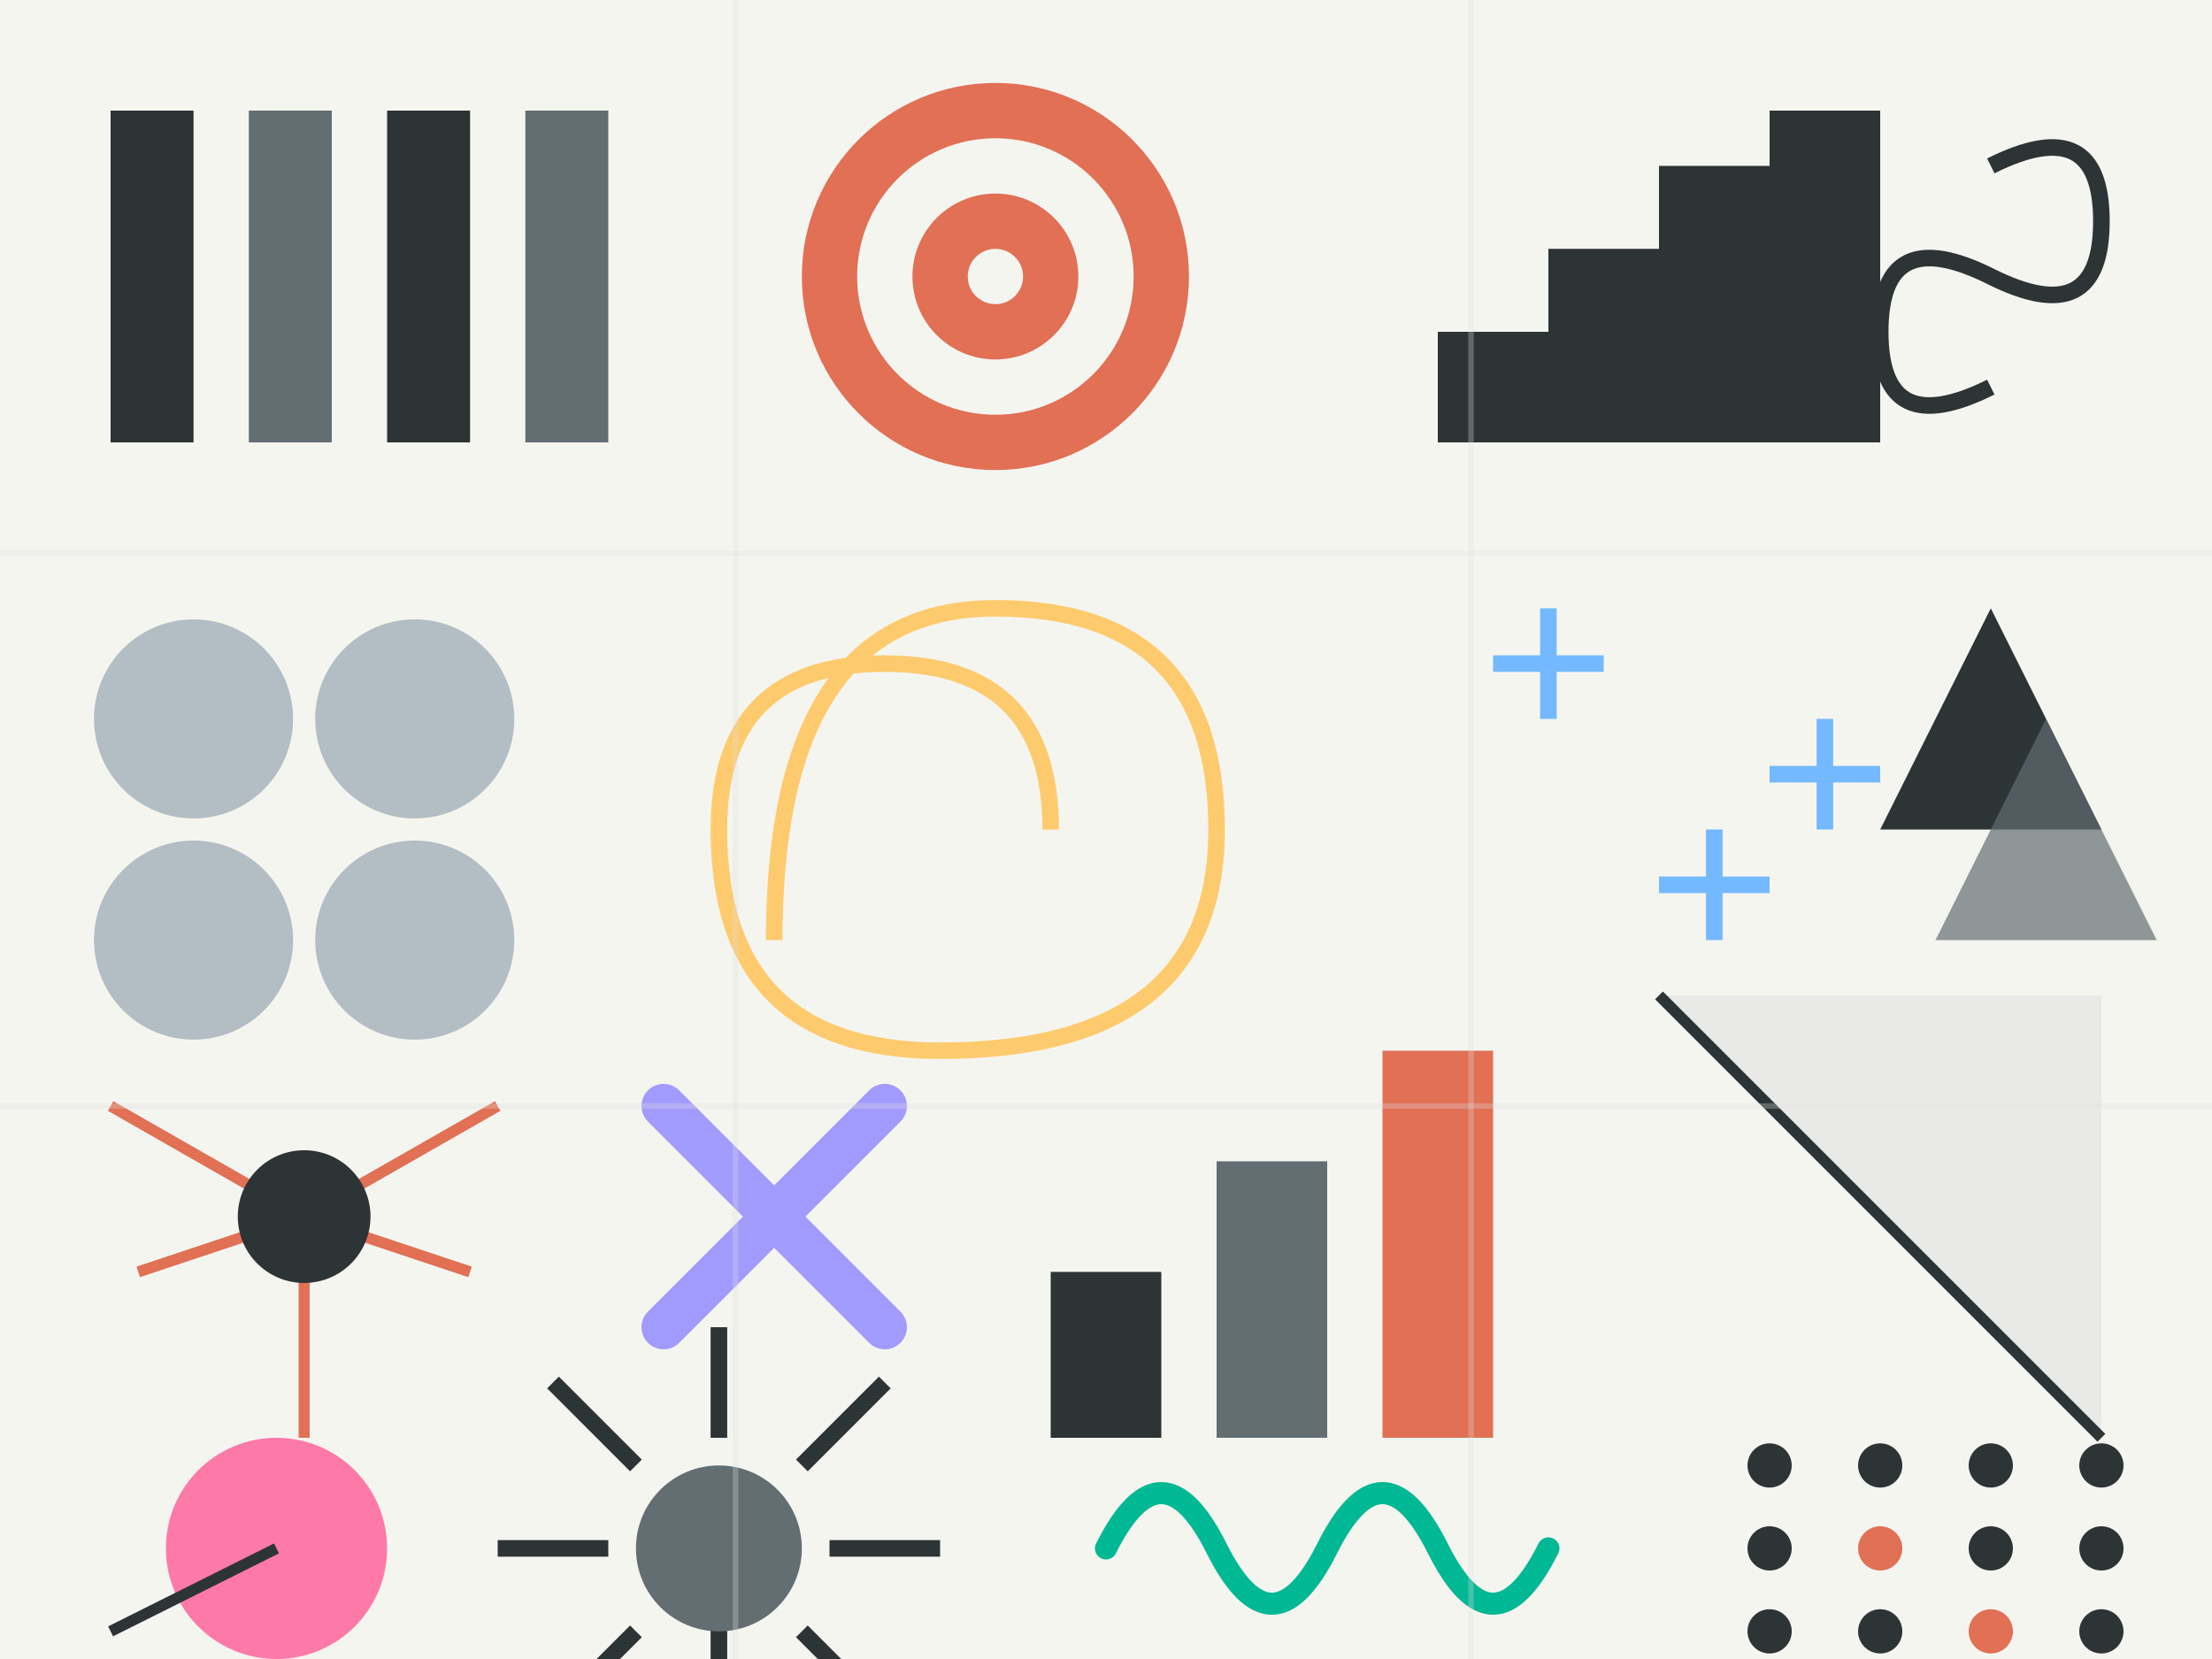
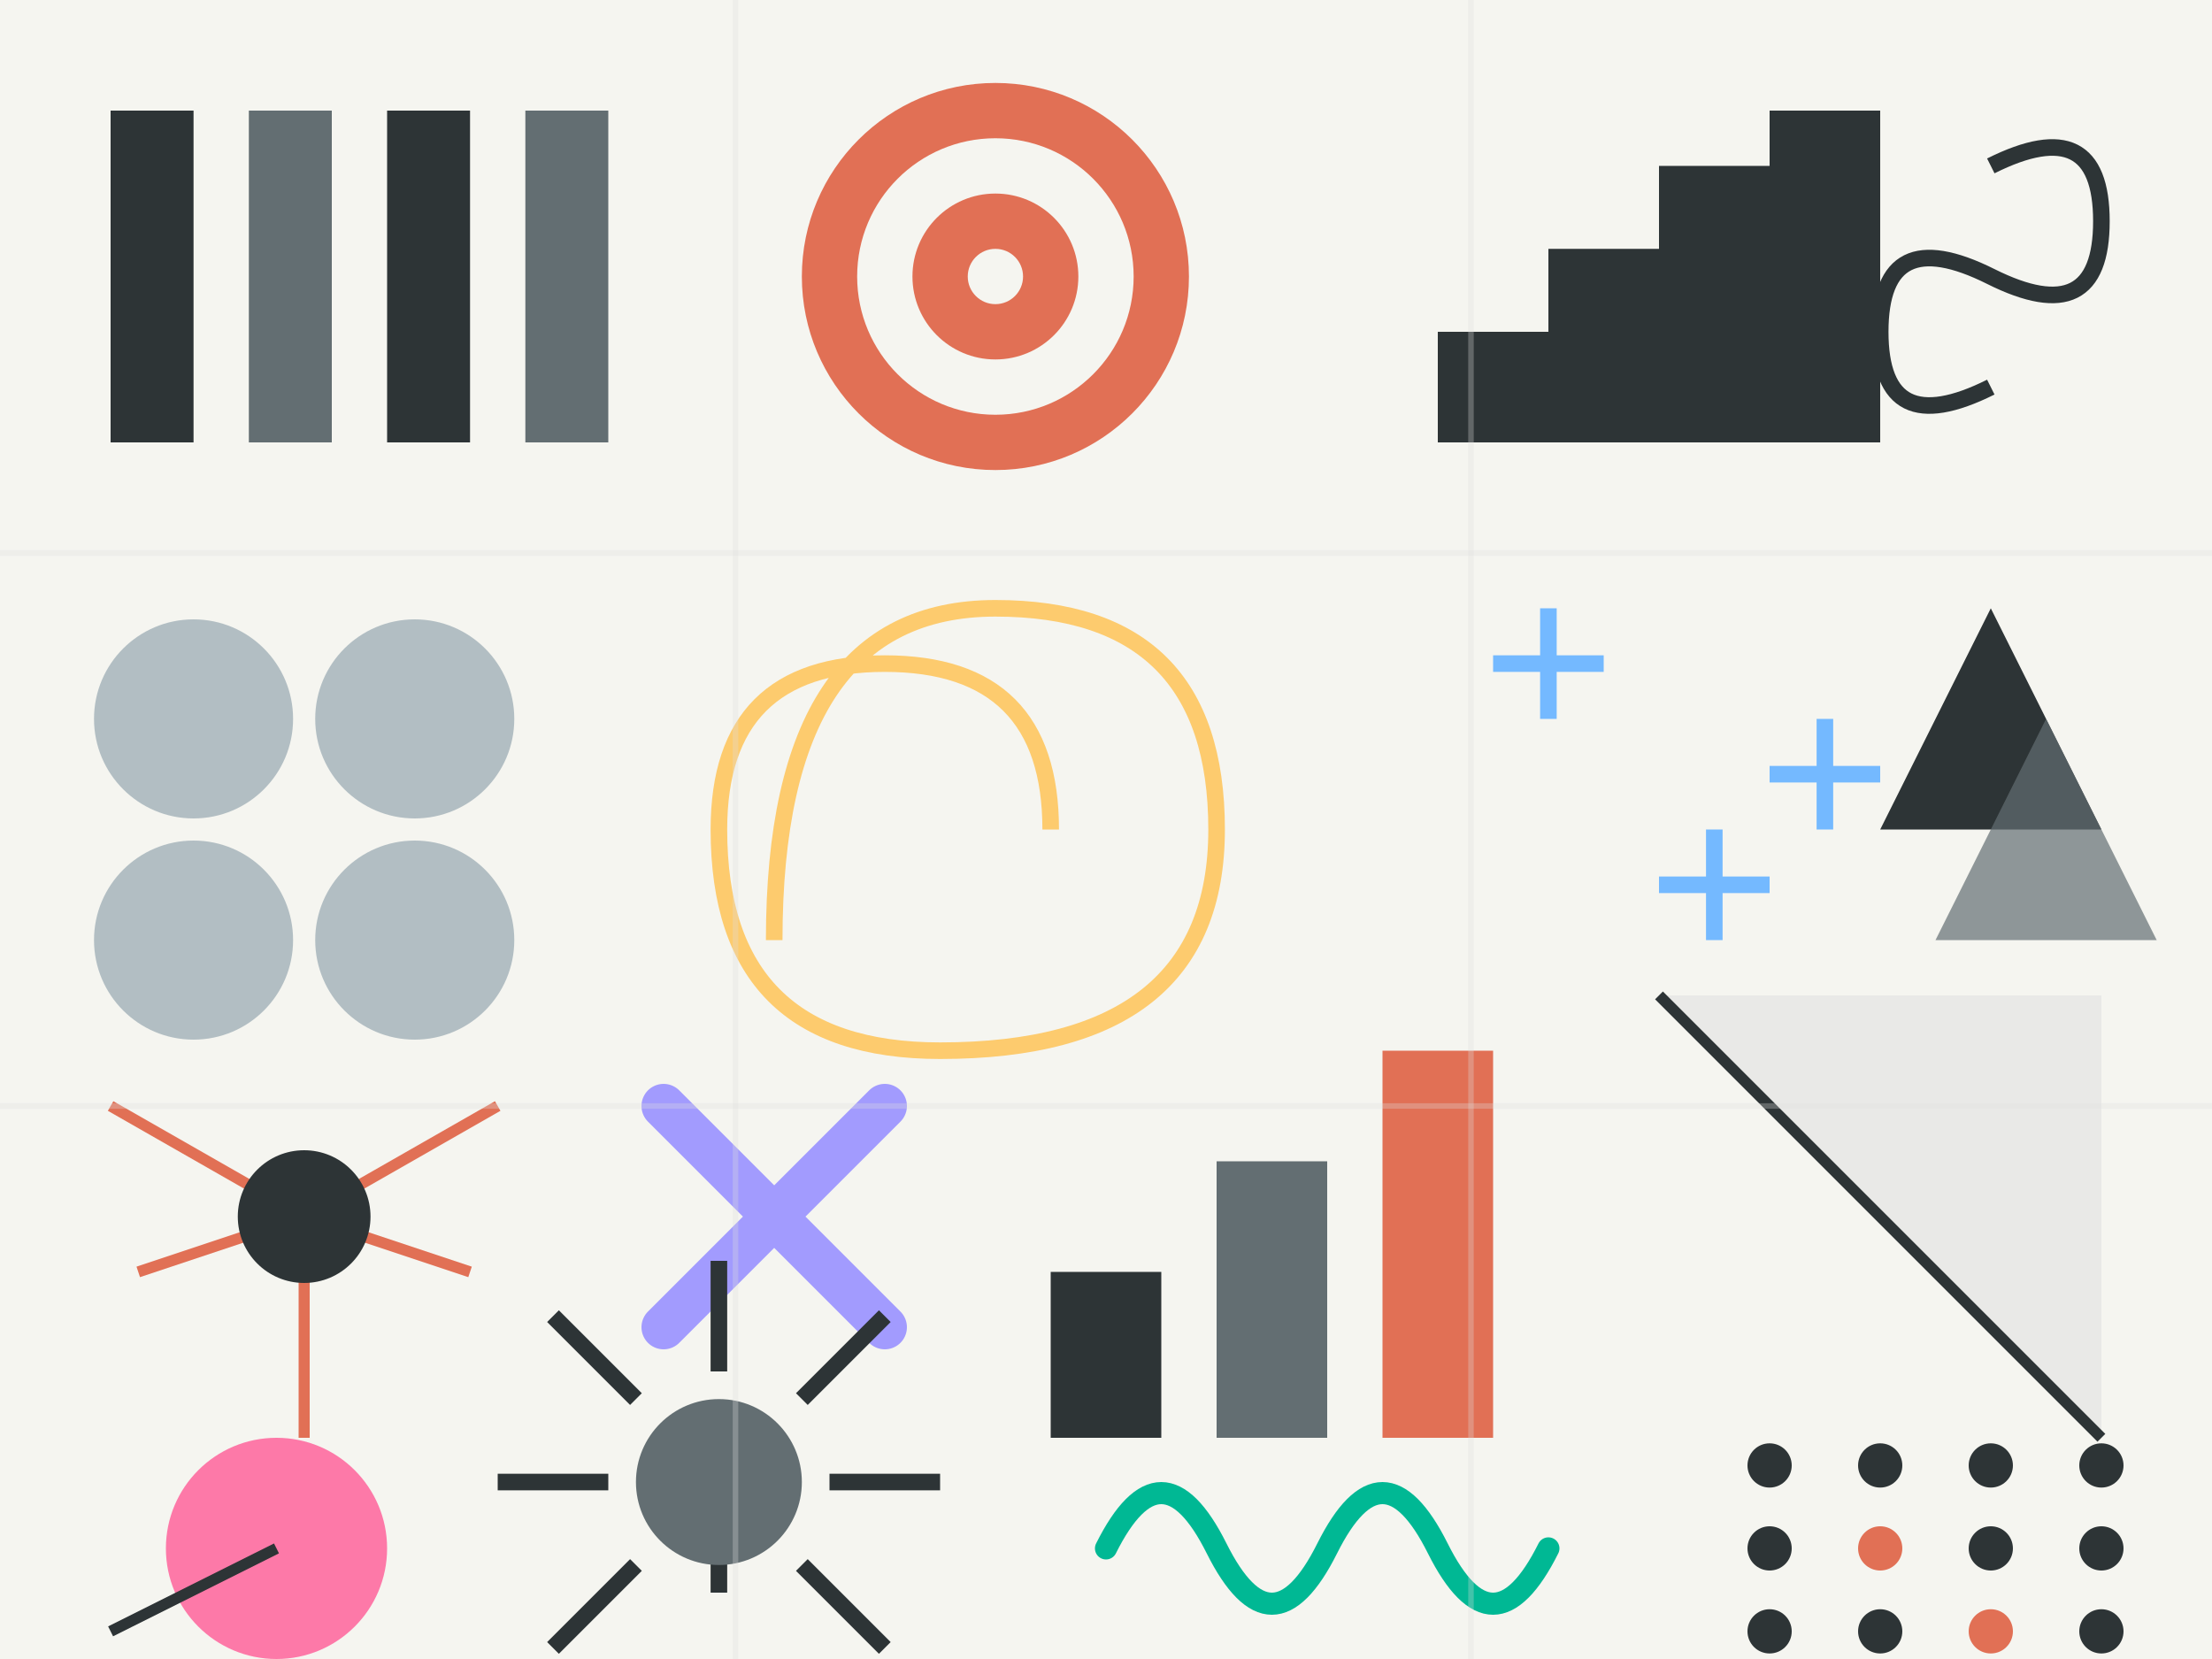
<svg xmlns="http://www.w3.org/2000/svg" viewBox="0 0 400 300">
  <rect id="background" class="background" width="400" height="300" fill="#f5f5f0" />
  <rect id="stripe-1" class="primary" x="20" y="20" width="15" height="60" fill="#2d3436" />
  <rect id="stripe-2" class="secondary" x="45" y="20" width="15" height="60" fill="#636e72" />
  <rect id="stripe-3" class="primary" x="70" y="20" width="15" height="60" fill="#2d3436" />
  <rect id="stripe-4" class="secondary" x="95" y="20" width="15" height="60" fill="#636e72" />
  <circle id="circle-outer" class="accent" cx="180" cy="50" r="35" fill="#e17055" />
  <circle id="circle-mid" class="background" cx="180" cy="50" r="25" fill="#f5f5f0" />
  <circle id="circle-inner" class="accent" cx="180" cy="50" r="15" fill="#e17055" />
  <circle id="circle-center" class="background" cx="180" cy="50" r="5" fill="#f5f5f0" />
  <path id="steps" class="primary" d="M260 80 L260 60 L280 60 L280 45 L300 45 L300 30 L320 30 L320 20 L340 20 L340 80 Z" fill="#2d3436" />
  <path id="wave-line" class="stroke" d="M360 30 Q380 20 380 40 Q380 60 360 50 Q340 40 340 60 Q340 80 360 70" stroke="#2d3436" stroke-width="3" fill="none" />
  <circle id="grid-circle-1" class="secondary" cx="35" cy="130" r="18" fill="#b2bec3" />
  <circle id="grid-circle-2" class="secondary" cx="75" cy="130" r="18" fill="#b2bec3" />
  <circle id="grid-circle-3" class="secondary" cx="35" cy="170" r="18" fill="#b2bec3" />
  <circle id="grid-circle-4" class="secondary" cx="75" cy="170" r="18" fill="#b2bec3" />
  <path id="spiral" class="accent" d="M140 170 Q140 110 180 110 Q220 110 220 150 Q220 190 170 190 Q130 190 130 150 Q130 120 160 120 Q190 120 190 150" stroke="#fdcb6e" stroke-width="3" fill="none" />
  <g id="crosses" class="text">
-     <line x1="270" y1="120" x2="290" y2="120" stroke="#74b9ff" stroke-width="3" />
-     <line x1="280" y1="110" x2="280" y2="130" stroke="#74b9ff" stroke-width="3" />
-     <line x1="320" y1="140" x2="340" y2="140" stroke="#74b9ff" stroke-width="3" />
-     <line x1="330" y1="130" x2="330" y2="150" stroke="#74b9ff" stroke-width="3" />
-     <line x1="300" y1="160" x2="320" y2="160" stroke="#74b9ff" stroke-width="3" />
-     <line x1="310" y1="150" x2="310" y2="170" stroke="#74b9ff" stroke-width="3" />
+     <line class="text" x1="270" y1="120" x2="290" y2="120" stroke="#74b9ff" stroke-width="3" />
+     <line class="text" x1="280" y1="110" x2="280" y2="130" stroke="#74b9ff" stroke-width="3" />
+     <line class="text" x1="320" y1="140" x2="340" y2="140" stroke="#74b9ff" stroke-width="3" />
+     <line class="text" x1="330" y1="130" x2="330" y2="150" stroke="#74b9ff" stroke-width="3" />
+     <line class="text" x1="300" y1="160" x2="320" y2="160" stroke="#74b9ff" stroke-width="3" />
+     <line class="text" x1="310" y1="150" x2="310" y2="170" stroke="#74b9ff" stroke-width="3" />
  </g>
  <polygon id="tri-1" class="primary" points="360,110 380,150 340,150" fill="#2d3436" />
  <polygon id="tri-2" class="secondary" points="370,130 390,170 350,170" fill="#636e72" opacity="0.7" />
  <g id="rays" class="accent">
-     <line x1="55" y1="220" x2="20" y2="200" stroke="#e17055" stroke-width="2" />
-     <line x1="55" y1="220" x2="25" y2="230" stroke="#e17055" stroke-width="2" />
-     <line x1="55" y1="220" x2="55" y2="260" stroke="#e17055" stroke-width="2" />
-     <line x1="55" y1="220" x2="85" y2="230" stroke="#e17055" stroke-width="2" />
-     <line x1="55" y1="220" x2="90" y2="200" stroke="#e17055" stroke-width="2" />
+     <line class="accent" x1="55" y1="220" x2="20" y2="200" stroke="#e17055" stroke-width="2" />
+     <line class="accent" x1="55" y1="220" x2="25" y2="230" stroke="#e17055" stroke-width="2" />
+     <line class="accent" x1="55" y1="220" x2="55" y2="260" stroke="#e17055" stroke-width="2" />
+     <line class="accent" x1="55" y1="220" x2="85" y2="230" stroke="#e17055" stroke-width="2" />
+     <line class="accent" x1="55" y1="220" x2="90" y2="200" stroke="#e17055" stroke-width="2" />
  </g>
  <circle id="ray-center" class="primary" cx="55" cy="220" r="12" fill="#2d3436" />
  <path id="x-shape" class="secondary" d="M120 200 L160 240 M160 200 L120 240" stroke="#a29bfe" stroke-width="8" stroke-linecap="round" />
  <rect id="bar-1" class="primary" x="190" y="230" width="20" height="30" fill="#2d3436" />
  <rect id="bar-2" class="secondary" x="220" y="210" width="20" height="50" fill="#636e72" />
  <rect id="bar-3" class="accent" x="250" y="190" width="20" height="70" fill="#e17055" />
  <path id="diagonal-box" class="text" d="M300 180 L380 180 L380 260 Z" fill="#ddd" opacity="0.5" />
  <line id="diagonal-line" class="stroke" x1="300" y1="180" x2="380" y2="260" stroke="#2d3436" stroke-width="2" />
  <circle id="lollipop" class="accent" cx="50" cy="280" r="20" fill="#fd79a8" />
  <line id="stick" class="stroke" x1="50" y1="280" x2="20" y2="295" stroke="#2d3436" stroke-width="2" />
-   <g id="sunburst" class="primary">
-     <line x1="130" y1="260" x2="130" y2="240" stroke="#2d3436" stroke-width="3" />
-     <line x1="130" y1="300" x2="130" y2="280" stroke="#2d3436" stroke-width="3" />
-     <line x1="110" y1="280" x2="90" y2="280" stroke="#2d3436" stroke-width="3" />
-     <line x1="150" y1="280" x2="170" y2="280" stroke="#2d3436" stroke-width="3" />
-     <line x1="115" y1="265" x2="100" y2="250" stroke="#2d3436" stroke-width="3" />
-     <line x1="145" y1="265" x2="160" y2="250" stroke="#2d3436" stroke-width="3" />
-     <line x1="115" y1="295" x2="100" y2="310" stroke="#2d3436" stroke-width="3" />
-     <line x1="145" y1="295" x2="160" y2="310" stroke="#2d3436" stroke-width="3" />
+   <g id="sunburst" class="primary" transform="translate(0,-12)">
+     <line class="primary" x1="130" y1="260" x2="130" y2="240" stroke="#2d3436" stroke-width="3" />
+     <line class="primary" x1="130" y1="300" x2="130" y2="280" stroke="#2d3436" stroke-width="3" />
+     <line class="primary" x1="110" y1="280" x2="90" y2="280" stroke="#2d3436" stroke-width="3" />
+     <line class="primary" x1="150" y1="280" x2="170" y2="280" stroke="#2d3436" stroke-width="3" />
+     <line class="primary" x1="115" y1="265" x2="100" y2="250" stroke="#2d3436" stroke-width="3" />
+     <line class="primary" x1="145" y1="265" x2="160" y2="250" stroke="#2d3436" stroke-width="3" />
+     <line class="primary" x1="115" y1="295" x2="100" y2="310" stroke="#2d3436" stroke-width="3" />
+     <line class="primary" x1="145" y1="295" x2="160" y2="310" stroke="#2d3436" stroke-width="3" />
  </g>
-   <circle id="sun-center" class="secondary" cx="130" cy="280" r="15" fill="#636e72" />
+   <circle id="sun-center" class="secondary" cx="130" cy="268" r="15" fill="#636e72" />
  <path id="sound-wave" class="accent" d="M200 280 Q210 260 220 280 Q230 300 240 280 Q250 260 260 280 Q270 300 280 280" stroke="#00b894" stroke-width="4" fill="none" stroke-linecap="round" />
  <g id="dots" class="text">
-     <circle cx="320" cy="265" r="4" fill="#2d3436" />
-     <circle cx="340" cy="265" r="4" fill="#2d3436" />
-     <circle cx="360" cy="265" r="4" fill="#2d3436" />
-     <circle cx="380" cy="265" r="4" fill="#2d3436" />
-     <circle cx="320" cy="280" r="4" fill="#2d3436" />
-     <circle cx="340" cy="280" r="4" fill="#e17055" />
-     <circle cx="360" cy="280" r="4" fill="#2d3436" />
-     <circle cx="380" cy="280" r="4" fill="#2d3436" />
-     <circle cx="320" cy="295" r="4" fill="#2d3436" />
-     <circle cx="340" cy="295" r="4" fill="#2d3436" />
-     <circle cx="360" cy="295" r="4" fill="#e17055" />
-     <circle cx="380" cy="295" r="4" fill="#2d3436" />
+     <circle class="text" cx="320" cy="265" r="4" fill="#2d3436" />
+     <circle class="text" cx="340" cy="265" r="4" fill="#2d3436" />
+     <circle class="text" cx="360" cy="265" r="4" fill="#2d3436" />
+     <circle class="text" cx="380" cy="265" r="4" fill="#2d3436" />
+     <circle class="text" cx="320" cy="280" r="4" fill="#2d3436" />
+     <circle class="accent" cx="340" cy="280" r="4" fill="#e17055" />
+     <circle class="text" cx="360" cy="280" r="4" fill="#2d3436" />
+     <circle class="text" cx="380" cy="280" r="4" fill="#2d3436" />
+     <circle class="text" cx="320" cy="295" r="4" fill="#2d3436" />
+     <circle class="text" cx="340" cy="295" r="4" fill="#2d3436" />
+     <circle class="accent" cx="360" cy="295" r="4" fill="#e17055" />
+     <circle class="text" cx="380" cy="295" r="4" fill="#2d3436" />
  </g>
  <line id="grid-v1" class="stroke" x1="133" y1="0" x2="133" y2="300" stroke="#ddd" stroke-width="1" opacity="0.3" />
  <line id="grid-v2" class="stroke" x1="266" y1="0" x2="266" y2="300" stroke="#ddd" stroke-width="1" opacity="0.3" />
  <line id="grid-h1" class="stroke" x1="0" y1="100" x2="400" y2="100" stroke="#ddd" stroke-width="1" opacity="0.3" />
  <line id="grid-h2" class="stroke" x1="0" y1="200" x2="400" y2="200" stroke="#ddd" stroke-width="1" opacity="0.3" />
</svg>
